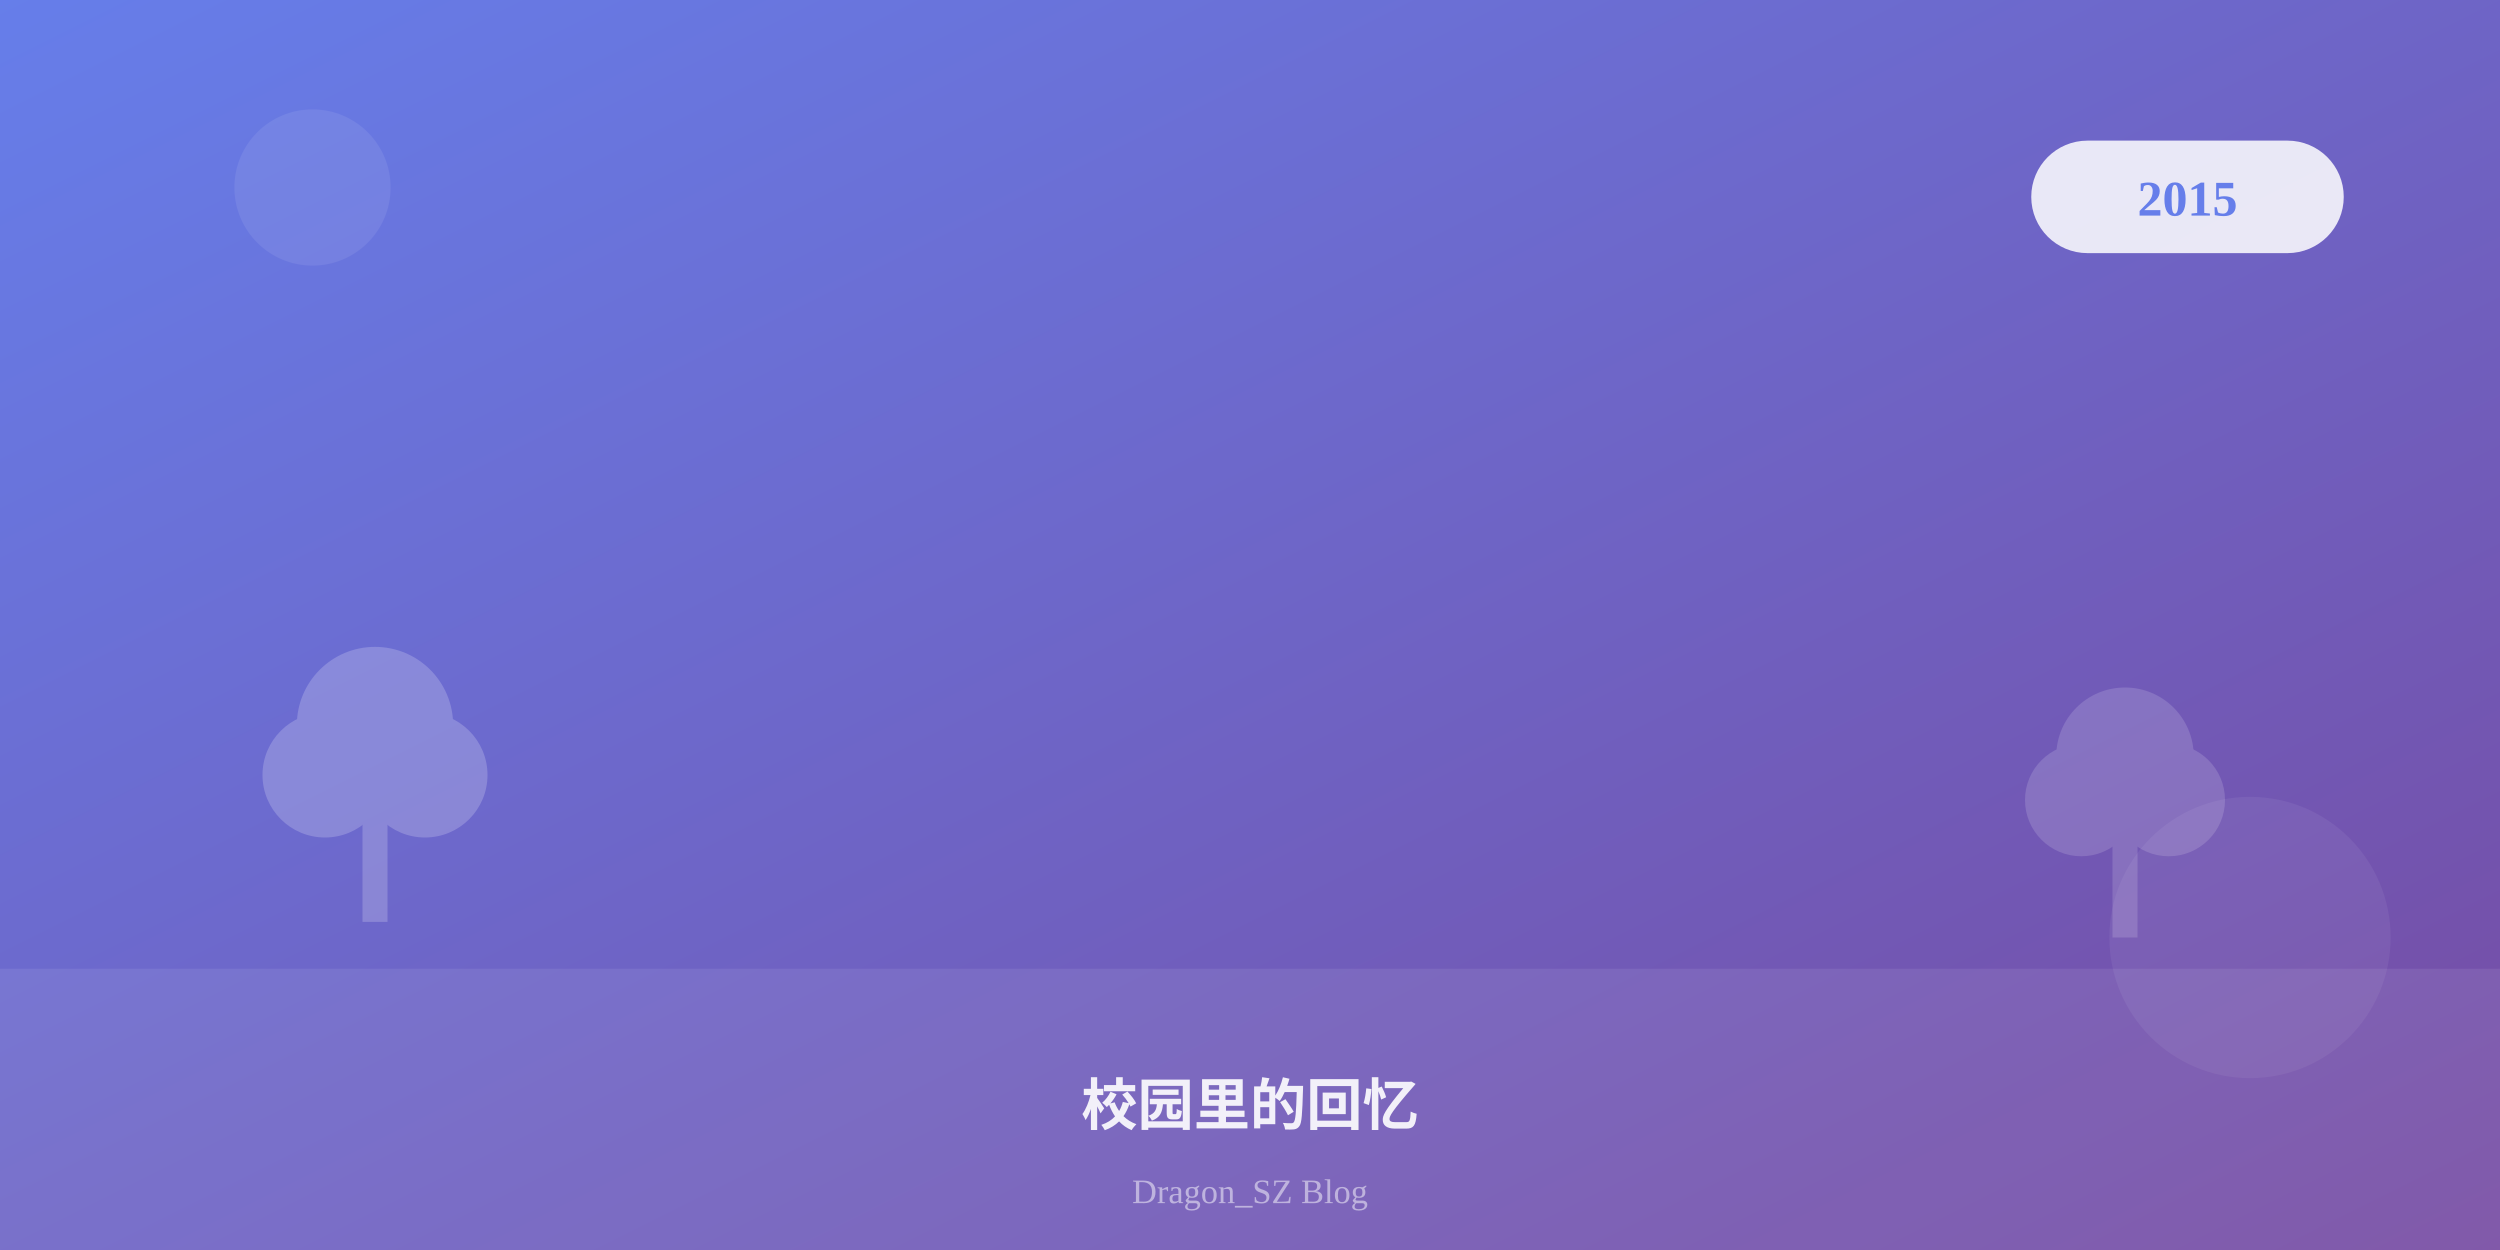
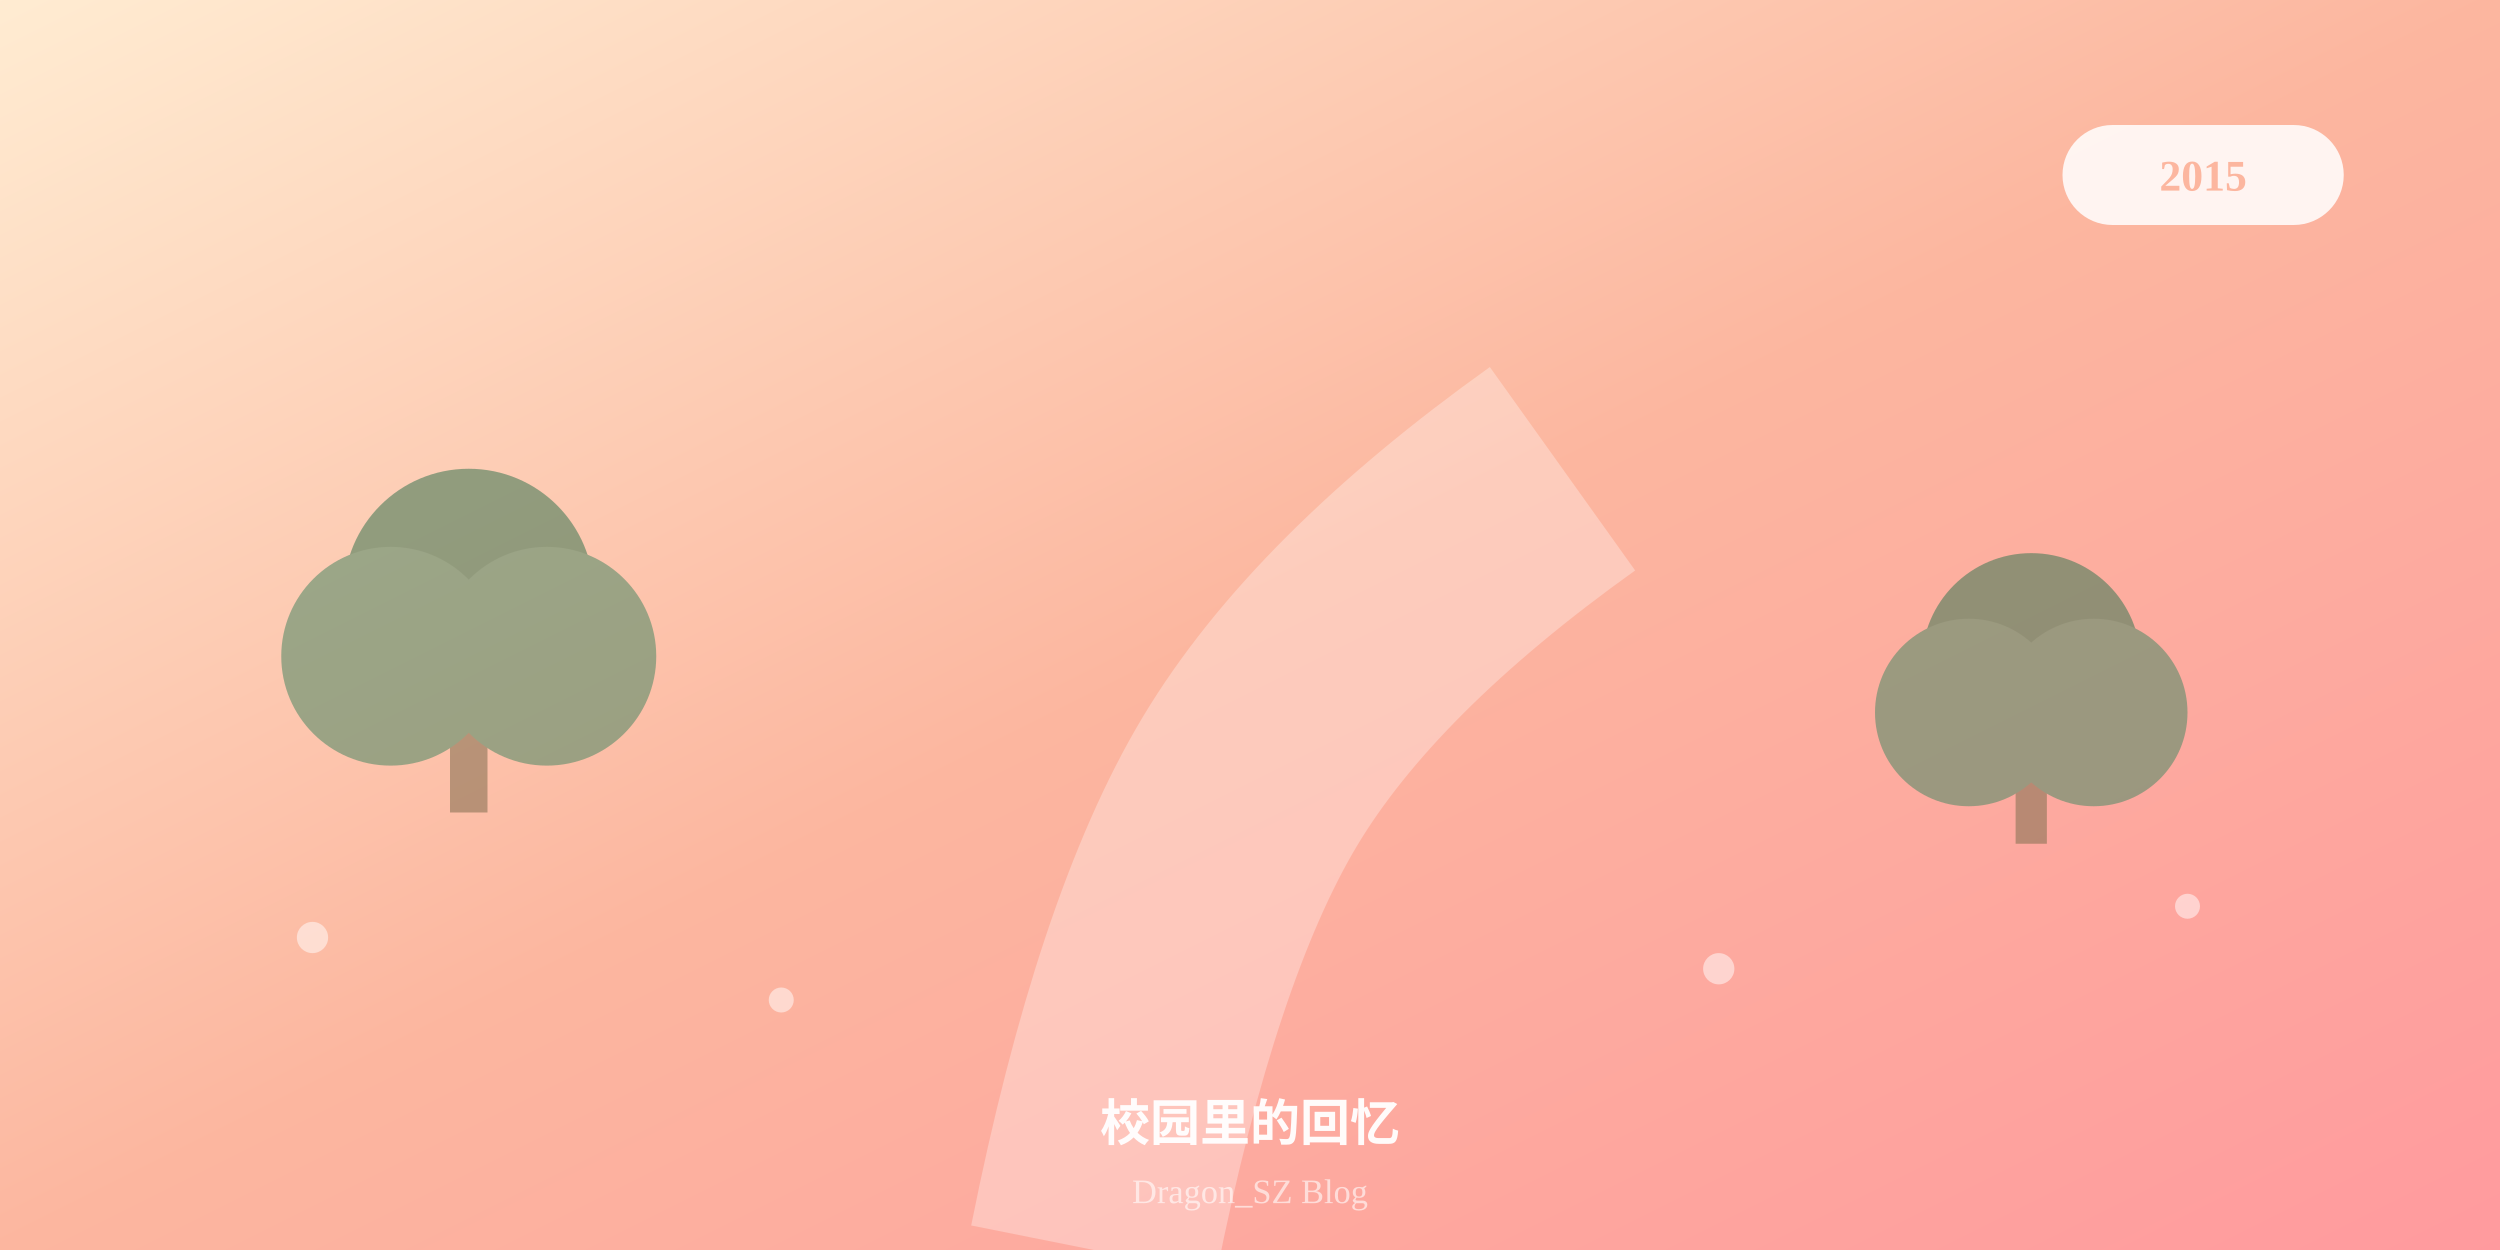
<svg xmlns="http://www.w3.org/2000/svg" viewBox="0 0 800 400" width="100%" height="100%">
  <defs>
-     <linearGradient id="bg" x1="0%" y1="0%" x2="100%" y2="100%">
-       <stop offset="0%" style="stop-color:#667eea;stop-opacity:1" />
-       <stop offset="100%" style="stop-color:#764ba2;stop-opacity:1" />
+     <linearGradient id="emotionBg" x1="0%" y1="0%" x2="100%" y2="100%">
+       <stop offset="0%" style="stop-color:#ffecd2;stop-opacity:1" />
+       <stop offset="50%" style="stop-color:#fcb69f;stop-opacity:1" />
+       <stop offset="100%" style="stop-color:#ff9a9e;stop-opacity:1" />
    </linearGradient>
  </defs>
-   <rect width="800" height="400" fill="url(#bg)" />
-   <g transform="translate(120, 240)" opacity="0.2">
-     <rect x="-4" y="0" width="8" height="55" fill="white" />
-     <circle cx="0" cy="-8" r="25" fill="white" />
-     <circle cx="-16" cy="8" r="20" fill="white" />
-     <circle cx="16" cy="8" r="20" fill="white" />
+   <rect width="800" height="400" fill="url(#emotionBg)" />
+   <path d="M 350 400 Q 370 300 400 250 Q 430 200 500 150" stroke="white" stroke-width="80" fill="none" opacity="0.3" />
+   <g opacity="0.6">
+     <g transform="translate(150, 200)">
+       <rect x="-6" y="0" width="12" height="60" fill="#8b7355" />
+       <circle cx="0" cy="-10" r="40" fill="#4a7c59" />
+       <circle cx="-25" cy="10" r="35" fill="#5a8c69" />
+       <circle cx="25" cy="10" r="35" fill="#5a8c69" />
+     </g>
+     <g transform="translate(650, 220)">
+       <rect x="-5" y="0" width="10" height="50" fill="#8b7355" />
+       <circle cx="0" cy="-8" r="35" fill="#4a7c59" />
+       <circle cx="-20" cy="8" r="30" fill="#5a8c69" />
+       <circle cx="20" cy="8" r="30" fill="#5a8c69" />
+     </g>
  </g>
-   <g transform="translate(680, 250)" opacity="0.15">
-     <rect x="-4" y="0" width="8" height="50" fill="white" />
-     <circle cx="0" cy="-8" r="22" fill="white" />
-     <circle cx="-14" cy="6" r="18" fill="white" />
-     <circle cx="14" cy="6" r="18" fill="white" />
+   <g fill="white" opacity="0.5">
+     <circle cx="100" cy="300" r="5" />
+     <circle cx="250" cy="320" r="4" />
+     <circle cx="550" cy="310" r="5" />
+     <circle cx="700" cy="290" r="4" />
  </g>
-   <circle cx="100" cy="60" r="25" fill="white" opacity="0.08" />
-   <circle cx="720" cy="300" r="45" fill="white" opacity="0.06" />
-   <rect x="0" y="310" width="800" height="90" fill="white" opacity="0.08" />
-   <g transform="translate(650, 45)">
-     <rect width="100" height="36" rx="18" fill="white" opacity="0.85" />
-     <text x="50" y="24" text-anchor="middle" font-size="16" font-weight="bold" fill="#667eea">2015</text>
+   <g transform="translate(660, 40)">
+     <rect width="90" height="32" rx="16" fill="white" opacity="0.85" />
+     <text x="45" y="21" text-anchor="middle" font-size="14" font-weight="bold" fill="#fcb69f">2015</text>
  </g>
-   <text x="400" y="360" text-anchor="middle" font-size="18" font-weight="bold" fill="white" opacity="0.9">校园里的回忆</text>
-   <text x="400" y="385" text-anchor="middle" font-size="11" fill="white" opacity="0.5">Dragon_SZ Blog</text>
+   <text x="400" y="365" text-anchor="middle" font-size="16" font-weight="bold" fill="white" opacity="0.95">校园里的回忆</text>
+   <text x="400" y="385" text-anchor="middle" font-size="11" fill="white" opacity="0.6">Dragon_SZ Blog</text>
</svg>
